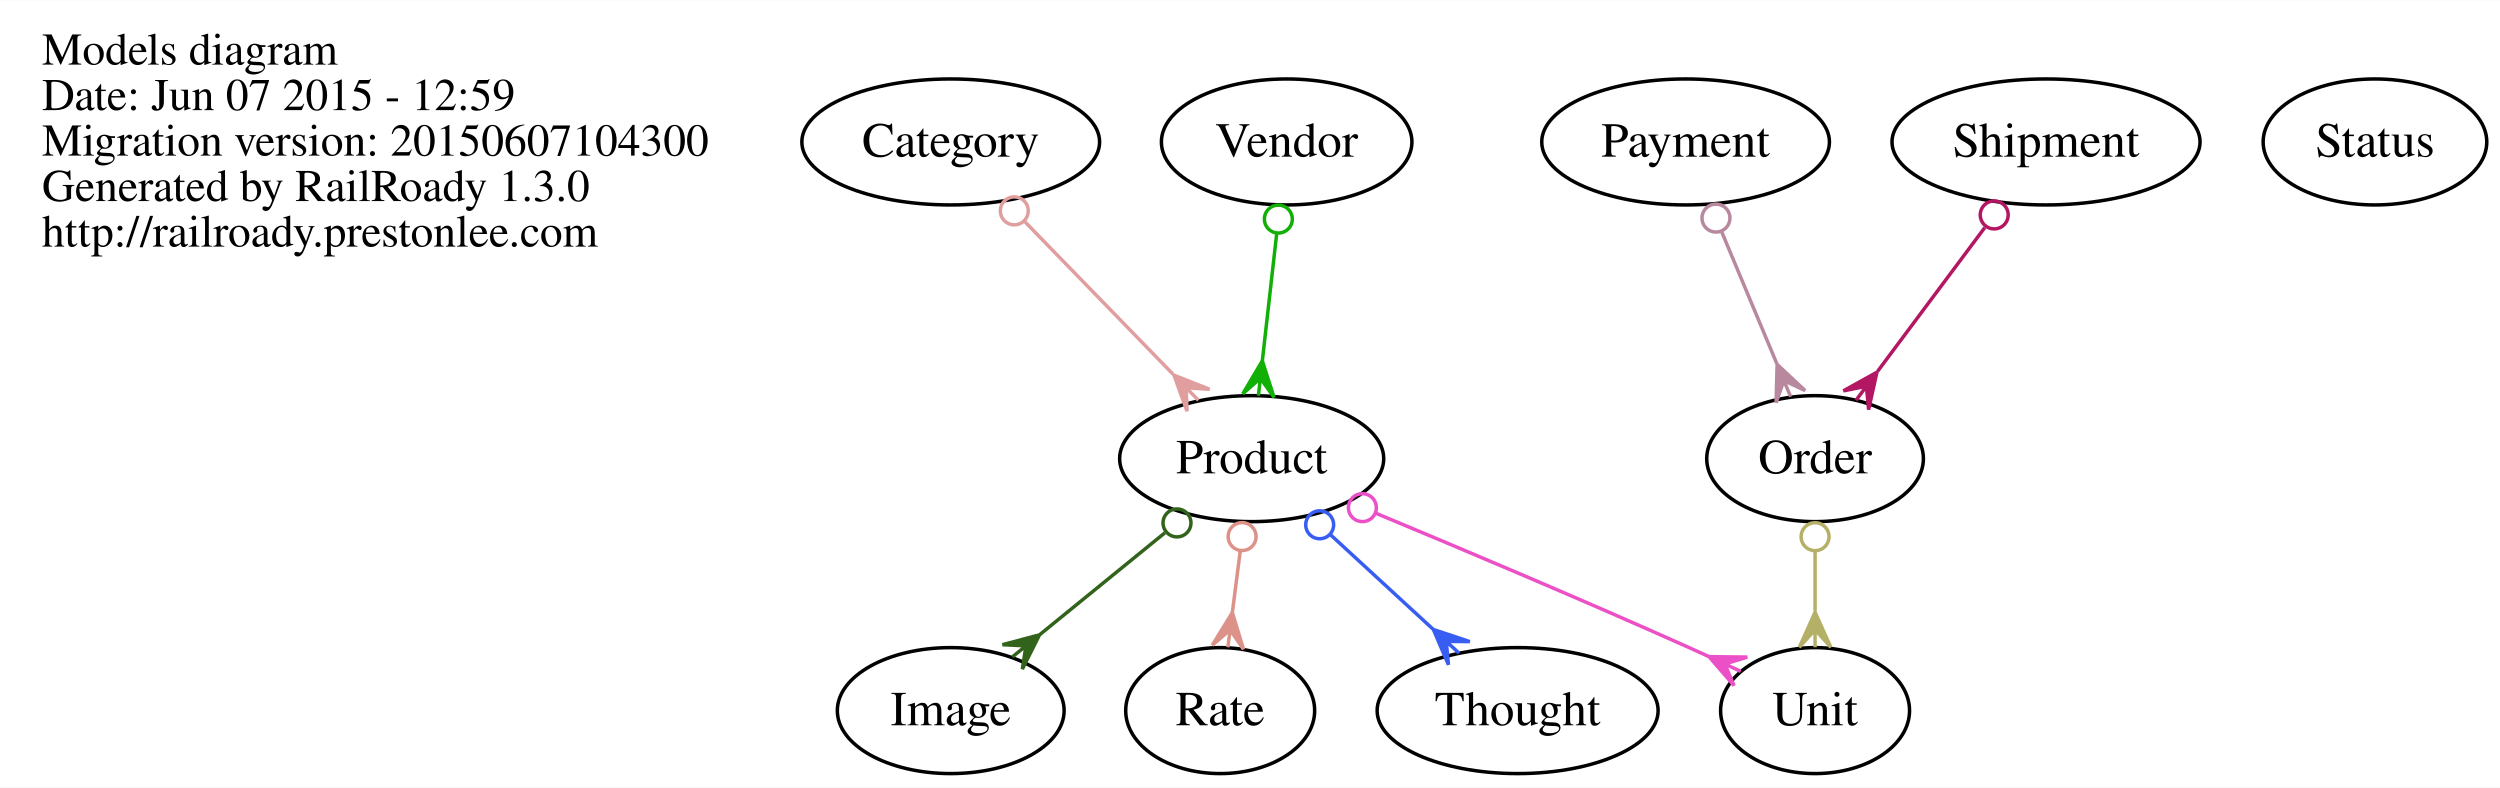
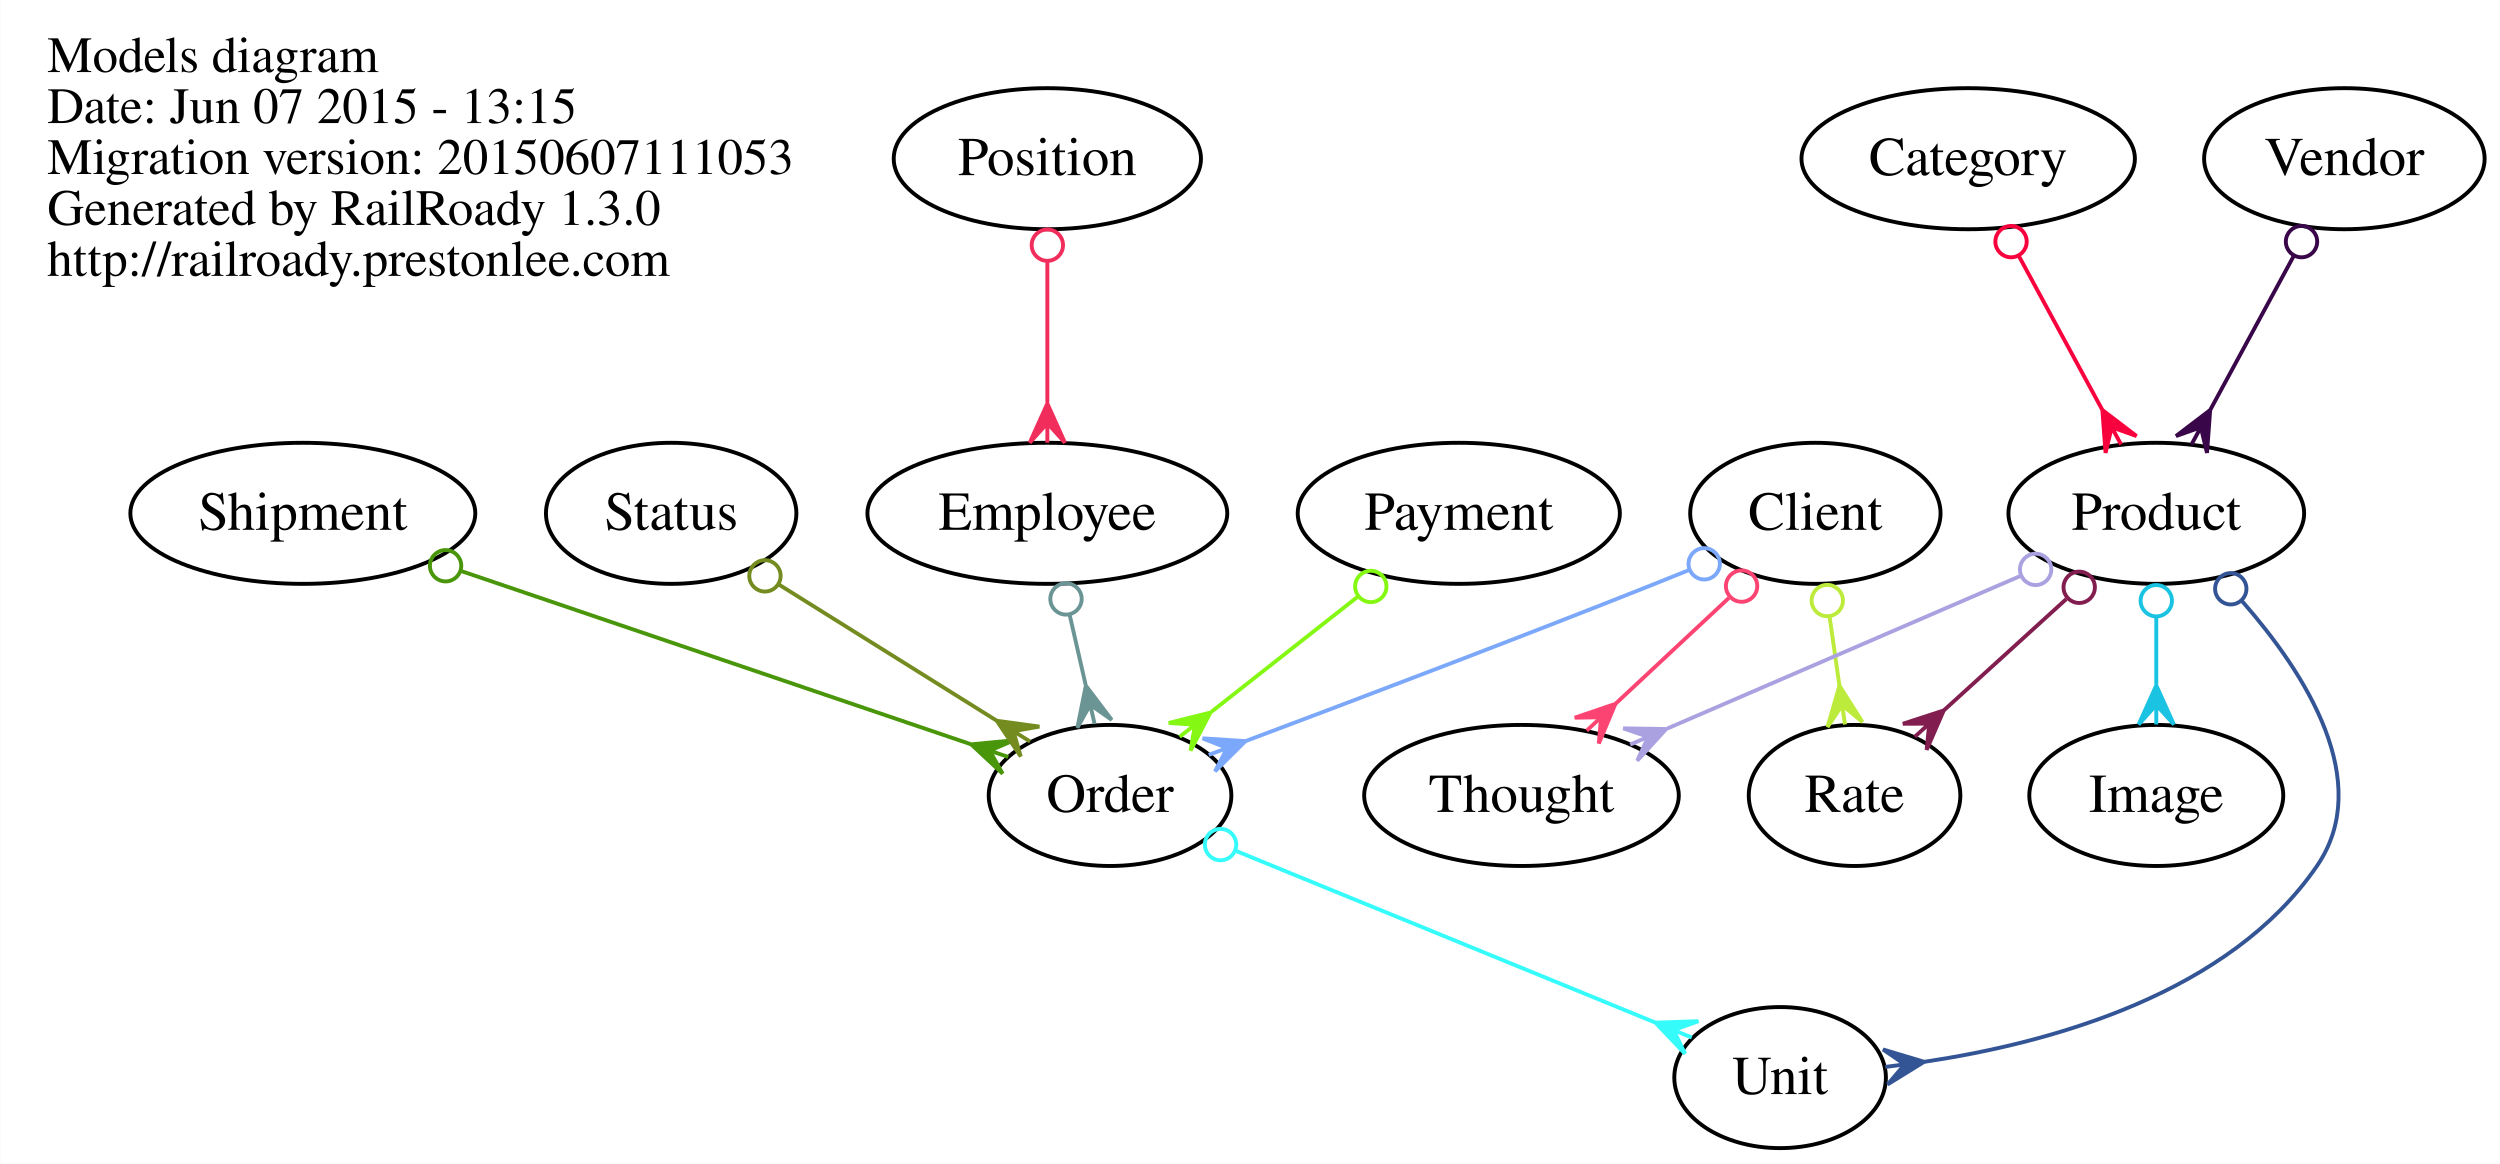
- <svg xmlns="http://www.w3.org/2000/svg" width="714pt" height="225pt" viewBox="0.00 0.00 714.42 225.00">
-   <g id="graph0" class="graph" transform="scale(1 1) rotate(0) translate(4 221)">
-     <polygon fill="white" stroke="none" points="-4,4 -4,-221 710.415,-221 710.415,4 -4,4" />
+ <svg xmlns="http://www.w3.org/2000/svg" width="638pt" height="297pt" viewBox="0.00 0.00 637.86 297.00">
+   <g id="graph0" class="graph" transform="scale(1 1) rotate(0) translate(4 293)">
+     <polygon fill="white" stroke="none" points="-4,4 -4,-293 633.86,-293 633.86,4 -4,4" />
    <g id="node1" class="node">
-       <text text-anchor="start" x="8" y="-202.6" font-family="Times,serif" font-size="13.00">Models diagram</text>
-       <text text-anchor="start" x="8" y="-189.6" font-family="Times,serif" font-size="13.00">Date: Jun 07 2015 - 12:59</text>
-       <text text-anchor="start" x="8" y="-176.6" font-family="Times,serif" font-size="13.00">Migration version: 20150607104300</text>
-       <text text-anchor="start" x="8" y="-163.6" font-family="Times,serif" font-size="13.00">Generated by RailRoady 1.3.0</text>
-       <text text-anchor="start" x="8" y="-150.6" font-family="Times,serif" font-size="13.00">http://railroady.prestonlee.com</text>
+       <text text-anchor="start" x="8" y="-274.6" font-family="Times,serif" font-size="13.00">Models diagram</text>
+       <text text-anchor="start" x="8" y="-261.6" font-family="Times,serif" font-size="13.00">Date: Jun 07 2015 - 13:15</text>
+       <text text-anchor="start" x="8" y="-248.6" font-family="Times,serif" font-size="13.00">Migration version: 20150607111053</text>
+       <text text-anchor="start" x="8" y="-235.6" font-family="Times,serif" font-size="13.00">Generated by RailRoady 1.3.0</text>
+       <text text-anchor="start" x="8" y="-222.6" font-family="Times,serif" font-size="13.00">http://railroady.prestonlee.com</text>
    </g>
    <g id="node2" class="node">
-       <ellipse fill="none" stroke="black" cx="267.688" cy="-180.5" rx="42.546" ry="18" />
-       <text text-anchor="middle" x="267.688" y="-176.3" font-family="Times,serif" font-size="14.00">Category</text>
+       <ellipse fill="none" stroke="black" cx="498.212" cy="-252.5" rx="42.546" ry="18" />
+       <text text-anchor="middle" x="498.212" y="-248.3" font-family="Times,serif" font-size="14.00">Category</text>
+     </g>
+     <g id="node9" class="node">
+       <ellipse fill="none" stroke="black" cx="546.212" cy="-162" rx="37.735" ry="18" />
+       <text text-anchor="middle" x="546.212" y="-157.8" font-family="Times,serif" font-size="14.00">Product</text>
+     </g>
+     <g id="edge1" class="edge">
+       <path fill="none" stroke="#f7023d" d="M511.089,-227.757C517.67,-215.625 525.682,-200.851 532.392,-188.48" />
+       <ellipse fill="none" stroke="#f7023d" cx="509.147" cy="-231.338" rx="4" ry="4" />
+       <polygon fill="#f7023d" stroke="#f7023d" points="532.456,-188.362 541.179,-181.717 534.84,-183.967 537.224,-179.572 537.224,-179.572 537.224,-179.572 534.84,-183.967 533.268,-177.426 532.456,-188.362 532.456,-188.362" />
+     </g>
+     <g id="node3" class="node">
+       <ellipse fill="none" stroke="black" cx="459.212" cy="-162" rx="31.948" ry="18" />
+       <text text-anchor="middle" x="459.212" y="-157.8" font-family="Times,serif" font-size="14.00">Client</text>
    </g>
    <g id="node6" class="node">
-       <ellipse fill="none" stroke="black" cx="353.688" cy="-90" rx="37.735" ry="18" />
-       <text text-anchor="middle" x="353.688" y="-85.8" font-family="Times,serif" font-size="14.00">Product</text>
+       <ellipse fill="none" stroke="black" cx="279.212" cy="-90" rx="30.962" ry="18" />
+       <text text-anchor="middle" x="279.212" y="-85.8" font-family="Times,serif" font-size="14.00">Order</text>
    </g>
-     <g id="edge1" class="edge">
-       <path fill="none" stroke="#e09e9e" d="M288.888,-157.684C301.733,-144.465 318.106,-127.616 331.181,-114.161" />
-       <ellipse fill="none" stroke="#e09e9e" cx="285.85" cy="-160.809" rx="4" ry="4" />
-       <polygon fill="#e09e9e" stroke="#e09e9e" points="331.477,-113.857 341.673,-109.821 334.961,-110.271 338.446,-106.685 338.446,-106.685 338.446,-106.685 334.961,-110.271 335.219,-103.549 331.477,-113.857 331.477,-113.857" />
+     <g id="edge2" class="edge">
+       <path fill="none" stroke="#7ba8fa" d="M427.123,-147.592C424.115,-146.366 421.109,-145.153 418.212,-144 382.793,-129.908 342.01,-114.448 313.822,-103.881" />
+       <ellipse fill="none" stroke="#7ba8fa" cx="430.842" cy="-149.118" rx="4" ry="4" />
+       <polygon fill="#7ba8fa" stroke="#7ba8fa" points="313.773,-103.863 305.984,-96.143 309.09,-102.11 304.407,-100.358 304.407,-100.358 304.407,-100.358 309.09,-102.11 302.83,-104.573 313.773,-103.863 313.773,-103.863" />
    </g>
-     <g id="node3" class="node">
-       <ellipse fill="none" stroke="black" cx="267.688" cy="-18" rx="32.406" ry="18" />
-       <text text-anchor="middle" x="267.688" y="-13.8" font-family="Times,serif" font-size="14.00">Image</text>
+     <g id="node10" class="node">
+       <ellipse fill="none" stroke="black" cx="469.212" cy="-90" rx="27" ry="18" />
+       <text text-anchor="middle" x="469.212" y="-85.8" font-family="Times,serif" font-size="14.00">Rate</text>
+     </g>
+     <g id="edge4" class="edge">
+       <path fill="none" stroke="#bdeb3b" d="M462.835,-135.64C463.652,-129.92 464.522,-123.828 465.349,-118.042" />
+       <ellipse fill="none" stroke="#bdeb3b" cx="462.249" cy="-139.737" rx="4" ry="4" />
+       <polygon fill="#bdeb3b" stroke="#bdeb3b" points="465.354,-118.004 471.223,-108.741 466.061,-113.054 466.768,-108.104 466.768,-108.104 466.768,-108.104 466.061,-113.054 462.313,-107.468 465.354,-118.004 465.354,-118.004" />
+     </g>
+     <g id="node13" class="node">
+       <ellipse fill="none" stroke="black" cx="384.212" cy="-90" rx="40.149" ry="18" />
+       <text text-anchor="middle" x="384.212" y="-85.8" font-family="Times,serif" font-size="14.00">Thought</text>
+     </g>
+     <g id="edge3" class="edge">
+       <path fill="none" stroke="#fc4473" d="M437.143,-140.403C428.08,-131.944 417.561,-122.126 408.299,-113.481" />
+       <ellipse fill="none" stroke="#fc4473" cx="440.382" cy="-143.426" rx="4" ry="4" />
+       <polygon fill="#fc4473" stroke="#fc4473" points="408.185,-113.375 403.945,-103.262 404.529,-109.963 400.874,-106.552 400.874,-106.552 400.874,-106.552 404.529,-109.963 397.804,-109.841 408.185,-113.375 408.185,-113.375" />
    </g>
    <g id="node4" class="node">
-       <ellipse fill="none" stroke="black" cx="514.688" cy="-90" rx="30.962" ry="18" />
-       <text text-anchor="middle" x="514.688" y="-85.8" font-family="Times,serif" font-size="14.00">Order</text>
+       <ellipse fill="none" stroke="black" cx="263.212" cy="-162" rx="45.92" ry="18" />
+       <text text-anchor="middle" x="263.212" y="-157.8" font-family="Times,serif" font-size="14.00">Employee</text>
+     </g>
+     <g id="edge5" class="edge">
+       <path fill="none" stroke="#6b9495" d="M268.929,-135.987C270.24,-130.249 271.641,-124.121 272.973,-118.293" />
+       <ellipse fill="none" stroke="#6b9495" cx="267.976" cy="-140.156" rx="4" ry="4" />
+       <polygon fill="#6b9495" stroke="#6b9495" points="273.035,-118.024 279.65,-109.278 274.149,-113.15 275.263,-108.275 275.263,-108.275 275.263,-108.275 274.149,-113.15 270.876,-107.273 273.035,-118.024 273.035,-118.024" />
+     </g>
+     <g id="node5" class="node">
+       <ellipse fill="none" stroke="black" cx="546.212" cy="-90" rx="32.406" ry="18" />
+       <text text-anchor="middle" x="546.212" y="-85.8" font-family="Times,serif" font-size="14.00">Image</text>
+     </g>
+     <g id="node14" class="node">
+       <ellipse fill="none" stroke="black" cx="450.212" cy="-18" rx="27" ry="18" />
+       <text text-anchor="middle" x="450.212" y="-13.8" font-family="Times,serif" font-size="14.00">Unit</text>
+     </g>
+     <g id="edge6" class="edge">
+       <path fill="none" stroke="#36fbfb" d="M311.494,-75.785C342.116,-63.25 387.857,-44.525 418.342,-32.046" />
+       <ellipse fill="none" stroke="#36fbfb" cx="307.414" cy="-77.455" rx="4" ry="4" />
+       <polygon fill="#36fbfb" stroke="#36fbfb" points="418.411,-32.018 429.37,-32.394 423.038,-30.124 427.665,-28.23 427.665,-28.23 427.665,-28.23 423.038,-30.124 425.961,-24.065 418.411,-32.018 418.411,-32.018" />
+     </g>
+     <g id="node7" class="node">
+       <ellipse fill="none" stroke="black" cx="368.212" cy="-162" rx="41.109" ry="18" />
+       <text text-anchor="middle" x="368.212" y="-157.8" font-family="Times,serif" font-size="14.00">Payment</text>
+     </g>
+     <g id="edge7" class="edge">
+       <path fill="none" stroke="#84f813" d="M342.458,-140.745C330.72,-131.512 316.852,-120.605 305.098,-111.36" />
+       <ellipse fill="none" stroke="#84f813" cx="345.756" cy="-143.338" rx="4" ry="4" />
+       <polygon fill="#84f813" stroke="#84f813" points="304.833,-111.152 299.755,-101.433 300.903,-108.061 296.973,-104.97 296.973,-104.97 296.973,-104.97 300.903,-108.061 294.191,-108.507 304.833,-111.152 304.833,-111.152" />
+     </g>
+     <g id="node8" class="node">
+       <ellipse fill="none" stroke="black" cx="263.212" cy="-252.5" rx="39.206" ry="18" />
+       <text text-anchor="middle" x="263.212" y="-248.3" font-family="Times,serif" font-size="14.00">Position</text>
+     </g>
+     <g id="edge8" class="edge">
+       <path fill="none" stroke="#f12d5b" d="M263.212,-226.189C263.212,-214.971 263.212,-201.752 263.212,-190.311" />
+       <ellipse fill="none" stroke="#f12d5b" cx="263.212" cy="-230.436" rx="4" ry="4" />
+       <polygon fill="#f12d5b" stroke="#f12d5b" points="263.212,-190.011 267.712,-180.011 263.212,-185.011 263.212,-180.011 263.212,-180.011 263.212,-180.011 263.212,-185.011 258.712,-180.011 263.212,-190.011 263.212,-190.011" />
+     </g>
+     <g id="edge12" class="edge">
+       <path fill="none" stroke="#1ac3e1" d="M546.212,-135.64C546.212,-130.063 546.212,-124.132 546.212,-118.476" />
+       <ellipse fill="none" stroke="#1ac3e1" cx="546.212" cy="-139.697" rx="4" ry="4" />
+       <polygon fill="#1ac3e1" stroke="#1ac3e1" points="546.212,-118.104 550.712,-108.104 546.212,-113.104 546.212,-108.104 546.212,-108.104 546.212,-108.104 546.212,-113.104 541.712,-108.104 546.212,-118.104 546.212,-118.104" />
+     </g>
+     <g id="edge11" class="edge">
+       <path fill="none" stroke="#821d4f" d="M523.246,-140.122C513.389,-131.161 501.9,-120.717 492.057,-111.769" />
+       <ellipse fill="none" stroke="#821d4f" cx="526.544" cy="-143.12" rx="4" ry="4" />
+       <polygon fill="#821d4f" stroke="#821d4f" points="491.978,-111.697 487.605,-101.64 488.278,-108.333 484.578,-104.97 484.578,-104.97 484.578,-104.97 488.278,-108.333 481.551,-108.3 491.978,-111.697 491.978,-111.697" />
+     </g>
+     <g id="edge10" class="edge">
+       <path fill="none" stroke="#aaa1e1" d="M511.443,-145.977C484.959,-134.533 448.561,-118.805 421.479,-107.103" />
+       <ellipse fill="none" stroke="#aaa1e1" cx="515.425" cy="-147.697" rx="4" ry="4" />
+       <polygon fill="#aaa1e1" stroke="#aaa1e1" points="421.138,-106.956 413.743,-98.858 416.548,-104.973 411.958,-102.989 411.958,-102.989 411.958,-102.989 416.548,-104.973 410.173,-107.12 421.138,-106.956 421.138,-106.956" />
+     </g>
+     <g id="edge9" class="edge">
+       <path fill="none" stroke="#345595" d="M568.014,-139.7C584.468,-120.971 601.901,-93.433 587.212,-72 564.901,-39.446 519.501,-26.883 487.08,-22.037" />
+       <ellipse fill="none" stroke="#345595" cx="565.223" cy="-142.745" rx="4" ry="4" />
+       <polygon fill="#345595" stroke="#345595" points="486.97,-22.023 477.642,-16.258 482.013,-21.371 477.055,-20.719 477.055,-20.719 477.055,-20.719 482.013,-21.371 476.469,-25.181 486.97,-22.023 486.97,-22.023" />
    </g>
    <g id="node11" class="node">
-       <ellipse fill="none" stroke="black" cx="514.688" cy="-18" rx="27" ry="18" />
-       <text text-anchor="middle" x="514.688" y="-13.8" font-family="Times,serif" font-size="14.00">Unit</text>
+       <ellipse fill="none" stroke="black" cx="73.212" cy="-162" rx="44.016" ry="18" />
+       <text text-anchor="middle" x="73.212" y="-157.8" font-family="Times,serif" font-size="14.00">Shipment</text>
    </g>
-     <g id="edge2" class="edge">
-       <path fill="none" stroke="#b4b067" d="M514.688,-63.64C514.688,-58.063 514.688,-52.132 514.688,-46.476" />
-       <ellipse fill="none" stroke="#b4b067" cx="514.688" cy="-67.697" rx="4" ry="4" />
-       <polygon fill="#b4b067" stroke="#b4b067" points="514.688,-46.104 519.188,-36.104 514.688,-41.104 514.688,-36.104 514.688,-36.104 514.688,-36.104 514.688,-41.104 510.188,-36.104 514.688,-46.104 514.688,-46.104" />
-     </g>
-     <g id="node5" class="node">
-       <ellipse fill="none" stroke="black" cx="477.688" cy="-180.5" rx="41.109" ry="18" />
-       <text text-anchor="middle" x="477.688" y="-176.3" font-family="Times,serif" font-size="14.00">Payment</text>
-     </g>
-     <g id="edge3" class="edge">
-       <path fill="none" stroke="#b8889f" d="M487.945,-154.965C492.86,-143.209 498.751,-129.119 503.751,-117.159" />
-       <ellipse fill="none" stroke="#b8889f" cx="486.365" cy="-158.746" rx="4" ry="4" />
-       <polygon fill="#b8889f" stroke="#b8889f" points="503.844,-116.937 511.853,-109.447 505.772,-112.324 507.701,-107.711 507.701,-107.711 507.701,-107.711 505.772,-112.324 503.549,-105.975 503.844,-116.937 503.844,-116.937" />
-     </g>
-     <g id="edge7" class="edge">
-       <path fill="none" stroke="#31631a" d="M328.891,-68.816C317.673,-59.686 304.428,-48.905 293.134,-39.712" />
-       <ellipse fill="none" stroke="#31631a" cx="332.347" cy="-71.63" rx="4" ry="4" />
-       <polygon fill="#31631a" stroke="#31631a" points="293.067,-39.658 288.152,-29.855 289.189,-36.501 285.312,-33.345 285.312,-33.345 285.312,-33.345 289.189,-36.501 282.471,-36.835 293.067,-39.658 293.067,-39.658" />
-     </g>
-     <g id="node7" class="node">
-       <ellipse fill="none" stroke="black" cx="344.688" cy="-18" rx="27" ry="18" />
-       <text text-anchor="middle" x="344.688" y="-13.8" font-family="Times,serif" font-size="14.00">Rate</text>
-     </g>
-     <g id="edge6" class="edge">
-       <path fill="none" stroke="#dc9288" d="M350.427,-63.64C349.692,-57.92 348.908,-51.828 348.165,-46.042" />
-       <ellipse fill="none" stroke="#dc9288" cx="350.953" cy="-67.729" rx="4" ry="4" />
-       <polygon fill="#dc9288" stroke="#dc9288" points="348.162,-46.023 351.35,-35.53 347.525,-41.063 346.887,-36.104 346.887,-36.104 346.887,-36.104 347.525,-41.063 342.424,-36.678 348.162,-46.023 348.162,-46.023" />
-     </g>
-     <g id="node10" class="node">
-       <ellipse fill="none" stroke="black" cx="429.688" cy="-18" rx="40.149" ry="18" />
-       <text text-anchor="middle" x="429.688" y="-13.8" font-family="Times,serif" font-size="14.00">Thought</text>
-     </g>
-     <g id="edge5" class="edge">
-       <path fill="none" stroke="#375df3" d="M376.1,-68.358C385.322,-59.863 396.026,-50.004 405.432,-41.341" />
-       <ellipse fill="none" stroke="#375df3" cx="373.121" cy="-71.101" rx="4" ry="4" />
-       <polygon fill="#375df3" stroke="#375df3" points="405.611,-41.176 416.015,-37.711 409.289,-37.788 412.967,-34.401 412.967,-34.401 412.967,-34.401 409.289,-37.788 409.918,-31.091 405.611,-41.176 405.611,-41.176" />
-     </g>
-     <g id="edge4" class="edge">
-       <path fill="none" stroke="#ec50c7" d="M389.109,-74.427C414.226,-63.984 448.665,-49.447 478.688,-36 480.486,-35.195 482.329,-34.358 484.186,-33.507" />
-       <ellipse fill="none" stroke="#ec50c7" cx="385.323" cy="-75.997" rx="4" ry="4" />
-       <polygon fill="#ec50c7" stroke="#ec50c7" points="484.364,-33.425 495.329,-33.291 488.898,-31.317 493.433,-29.21 493.433,-29.21 493.433,-29.21 488.898,-31.317 491.536,-25.129 484.364,-33.425 484.364,-33.425" />
-     </g>
-     <g id="node8" class="node">
-       <ellipse fill="none" stroke="black" cx="580.688" cy="-180.5" rx="44.016" ry="18" />
-       <text text-anchor="middle" x="580.688" y="-176.3" font-family="Times,serif" font-size="14.00">Shipment</text>
-     </g>
-     <g id="edge8" class="edge">
-       <path fill="none" stroke="#b31662" d="M563.191,-156.038C553.737,-143.361 542.086,-127.738 532.573,-114.982" />
-       <ellipse fill="none" stroke="#b31662" cx="565.882" cy="-159.647" rx="4" ry="4" />
-       <polygon fill="#b31662" stroke="#b31662" points="532.36,-114.697 529.989,-103.99 529.371,-110.688 526.382,-106.68 526.382,-106.68 526.382,-106.68 529.371,-110.688 522.774,-109.371 532.36,-114.697 532.36,-114.697" />
-     </g>
-     <g id="node9" class="node">
-       <ellipse fill="none" stroke="black" cx="674.688" cy="-180.5" rx="31.957" ry="18" />
-       <text text-anchor="middle" x="674.688" y="-176.3" font-family="Times,serif" font-size="14.00">Status</text>
+     <g id="edge13" class="edge">
+       <path fill="none" stroke="#49960b" d="M113.569,-147.286C151.392,-134.434 207.386,-115.407 243.59,-103.104" />
+       <ellipse fill="none" stroke="#49960b" cx="109.64" cy="-148.621" rx="4" ry="4" />
+       <polygon fill="#49960b" stroke="#49960b" points="243.777,-103.041 254.693,-104.084 248.511,-101.432 253.246,-99.823 253.246,-99.823 253.246,-99.823 248.511,-101.432 251.798,-95.563 243.777,-103.041 243.777,-103.041" />
    </g>
    <g id="node12" class="node">
-       <ellipse fill="none" stroke="black" cx="363.688" cy="-180.5" rx="35.797" ry="18" />
-       <text text-anchor="middle" x="363.688" y="-176.3" font-family="Times,serif" font-size="14.00">Vendor</text>
+       <ellipse fill="none" stroke="black" cx="167.212" cy="-162" rx="31.957" ry="18" />
+       <text text-anchor="middle" x="167.212" y="-157.8" font-family="Times,serif" font-size="14.00">Status</text>
    </g>
-     <g id="edge9" class="edge">
-       <path fill="none" stroke="#12b007" d="M360.828,-154.189C359.547,-142.855 358.036,-129.479 356.734,-117.958" />
-       <ellipse fill="none" stroke="#12b007" cx="361.31" cy="-158.462" rx="4" ry="4" />
-       <polygon fill="#12b007" stroke="#12b007" points="356.733,-117.948 360.081,-107.506 356.171,-112.98 355.61,-108.011 355.61,-108.011 355.61,-108.011 356.171,-112.98 351.138,-108.517 356.733,-117.948 356.733,-117.948" />
+     <g id="edge14" class="edge">
+       <path fill="none" stroke="#748c1f" d="M194.733,-143.799C211.606,-133.254 233.178,-119.771 250.3,-109.07" />
+       <ellipse fill="none" stroke="#748c1f" cx="191.146" cy="-146.041" rx="4" ry="4" />
+       <polygon fill="#748c1f" stroke="#748c1f" points="250.319,-109.058 261.184,-107.574 254.559,-106.408 258.799,-103.758 258.799,-103.758 258.799,-103.758 254.559,-106.408 256.414,-99.942 250.319,-109.058 250.319,-109.058" />
+     </g>
+     <g id="node15" class="node">
+       <ellipse fill="none" stroke="black" cx="594.212" cy="-252.5" rx="35.797" ry="18" />
+       <text text-anchor="middle" x="594.212" y="-248.3" font-family="Times,serif" font-size="14.00">Vendor</text>
+     </g>
+     <g id="edge15" class="edge">
+       <path fill="none" stroke="#390749" d="M581.334,-227.757C574.754,-215.625 566.741,-200.851 560.031,-188.48" />
+       <ellipse fill="none" stroke="#390749" cx="583.276" cy="-231.338" rx="4" ry="4" />
+       <polygon fill="#390749" stroke="#390749" points="559.967,-188.362 559.155,-177.426 557.583,-183.967 555.2,-179.572 555.2,-179.572 555.2,-179.572 557.583,-183.967 551.244,-181.717 559.967,-188.362 559.967,-188.362" />
    </g>
  </g>
</svg>
